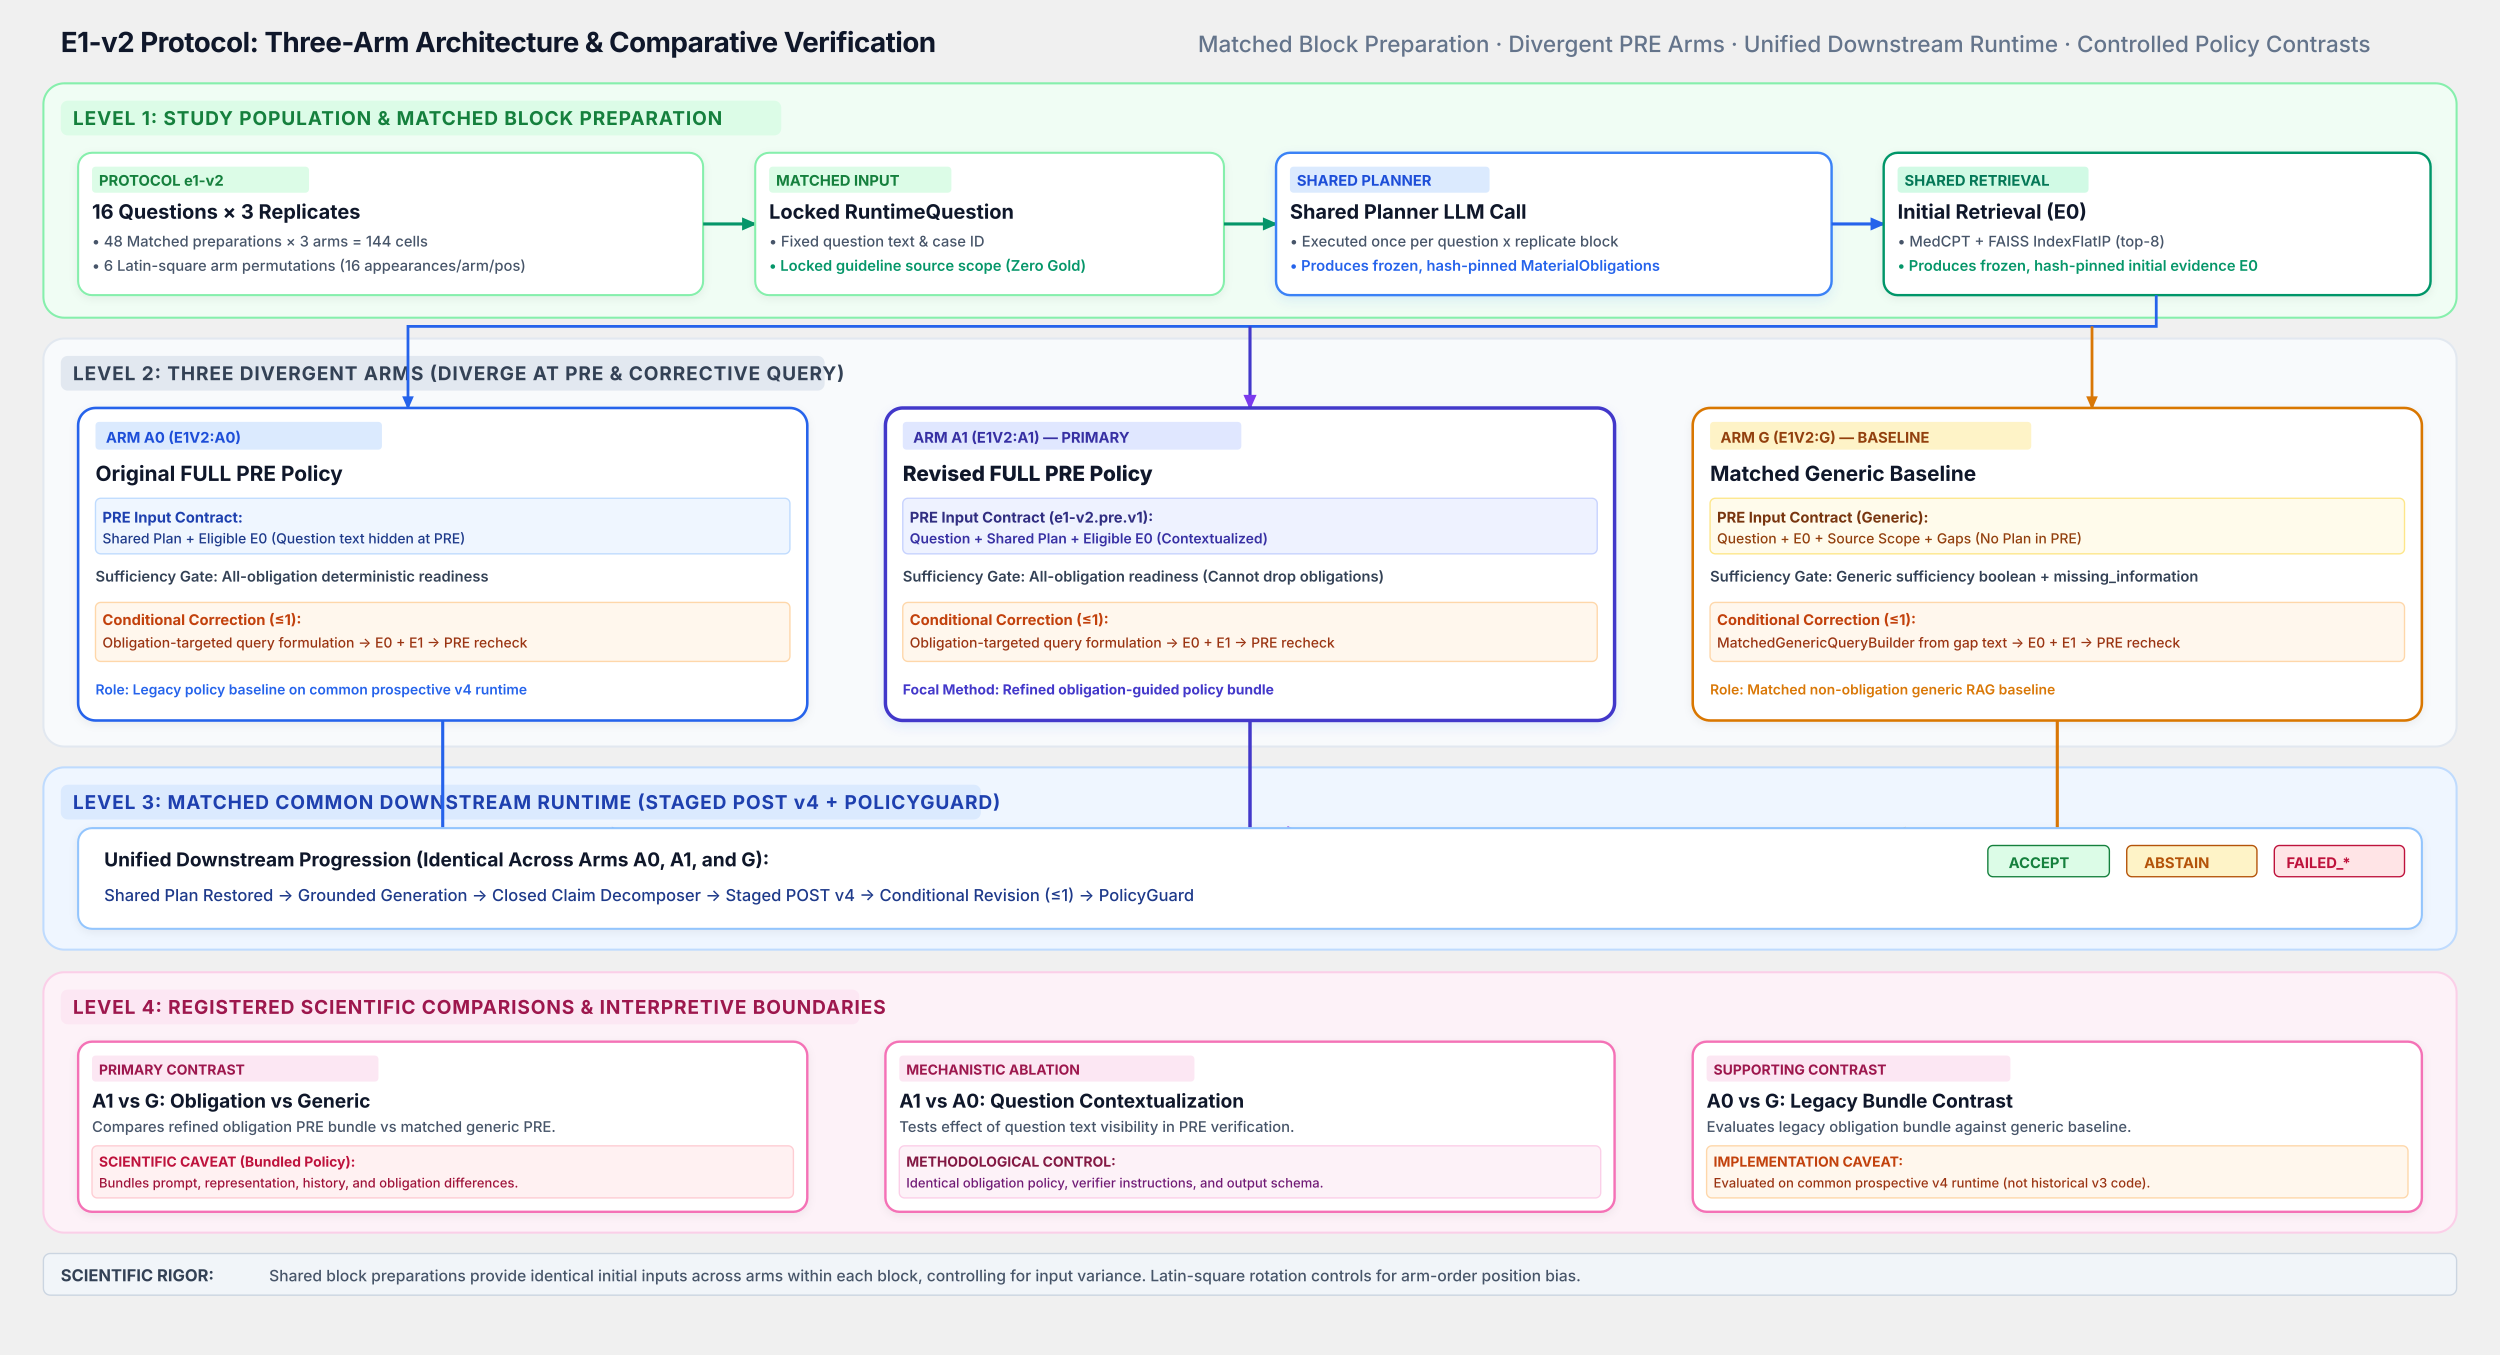
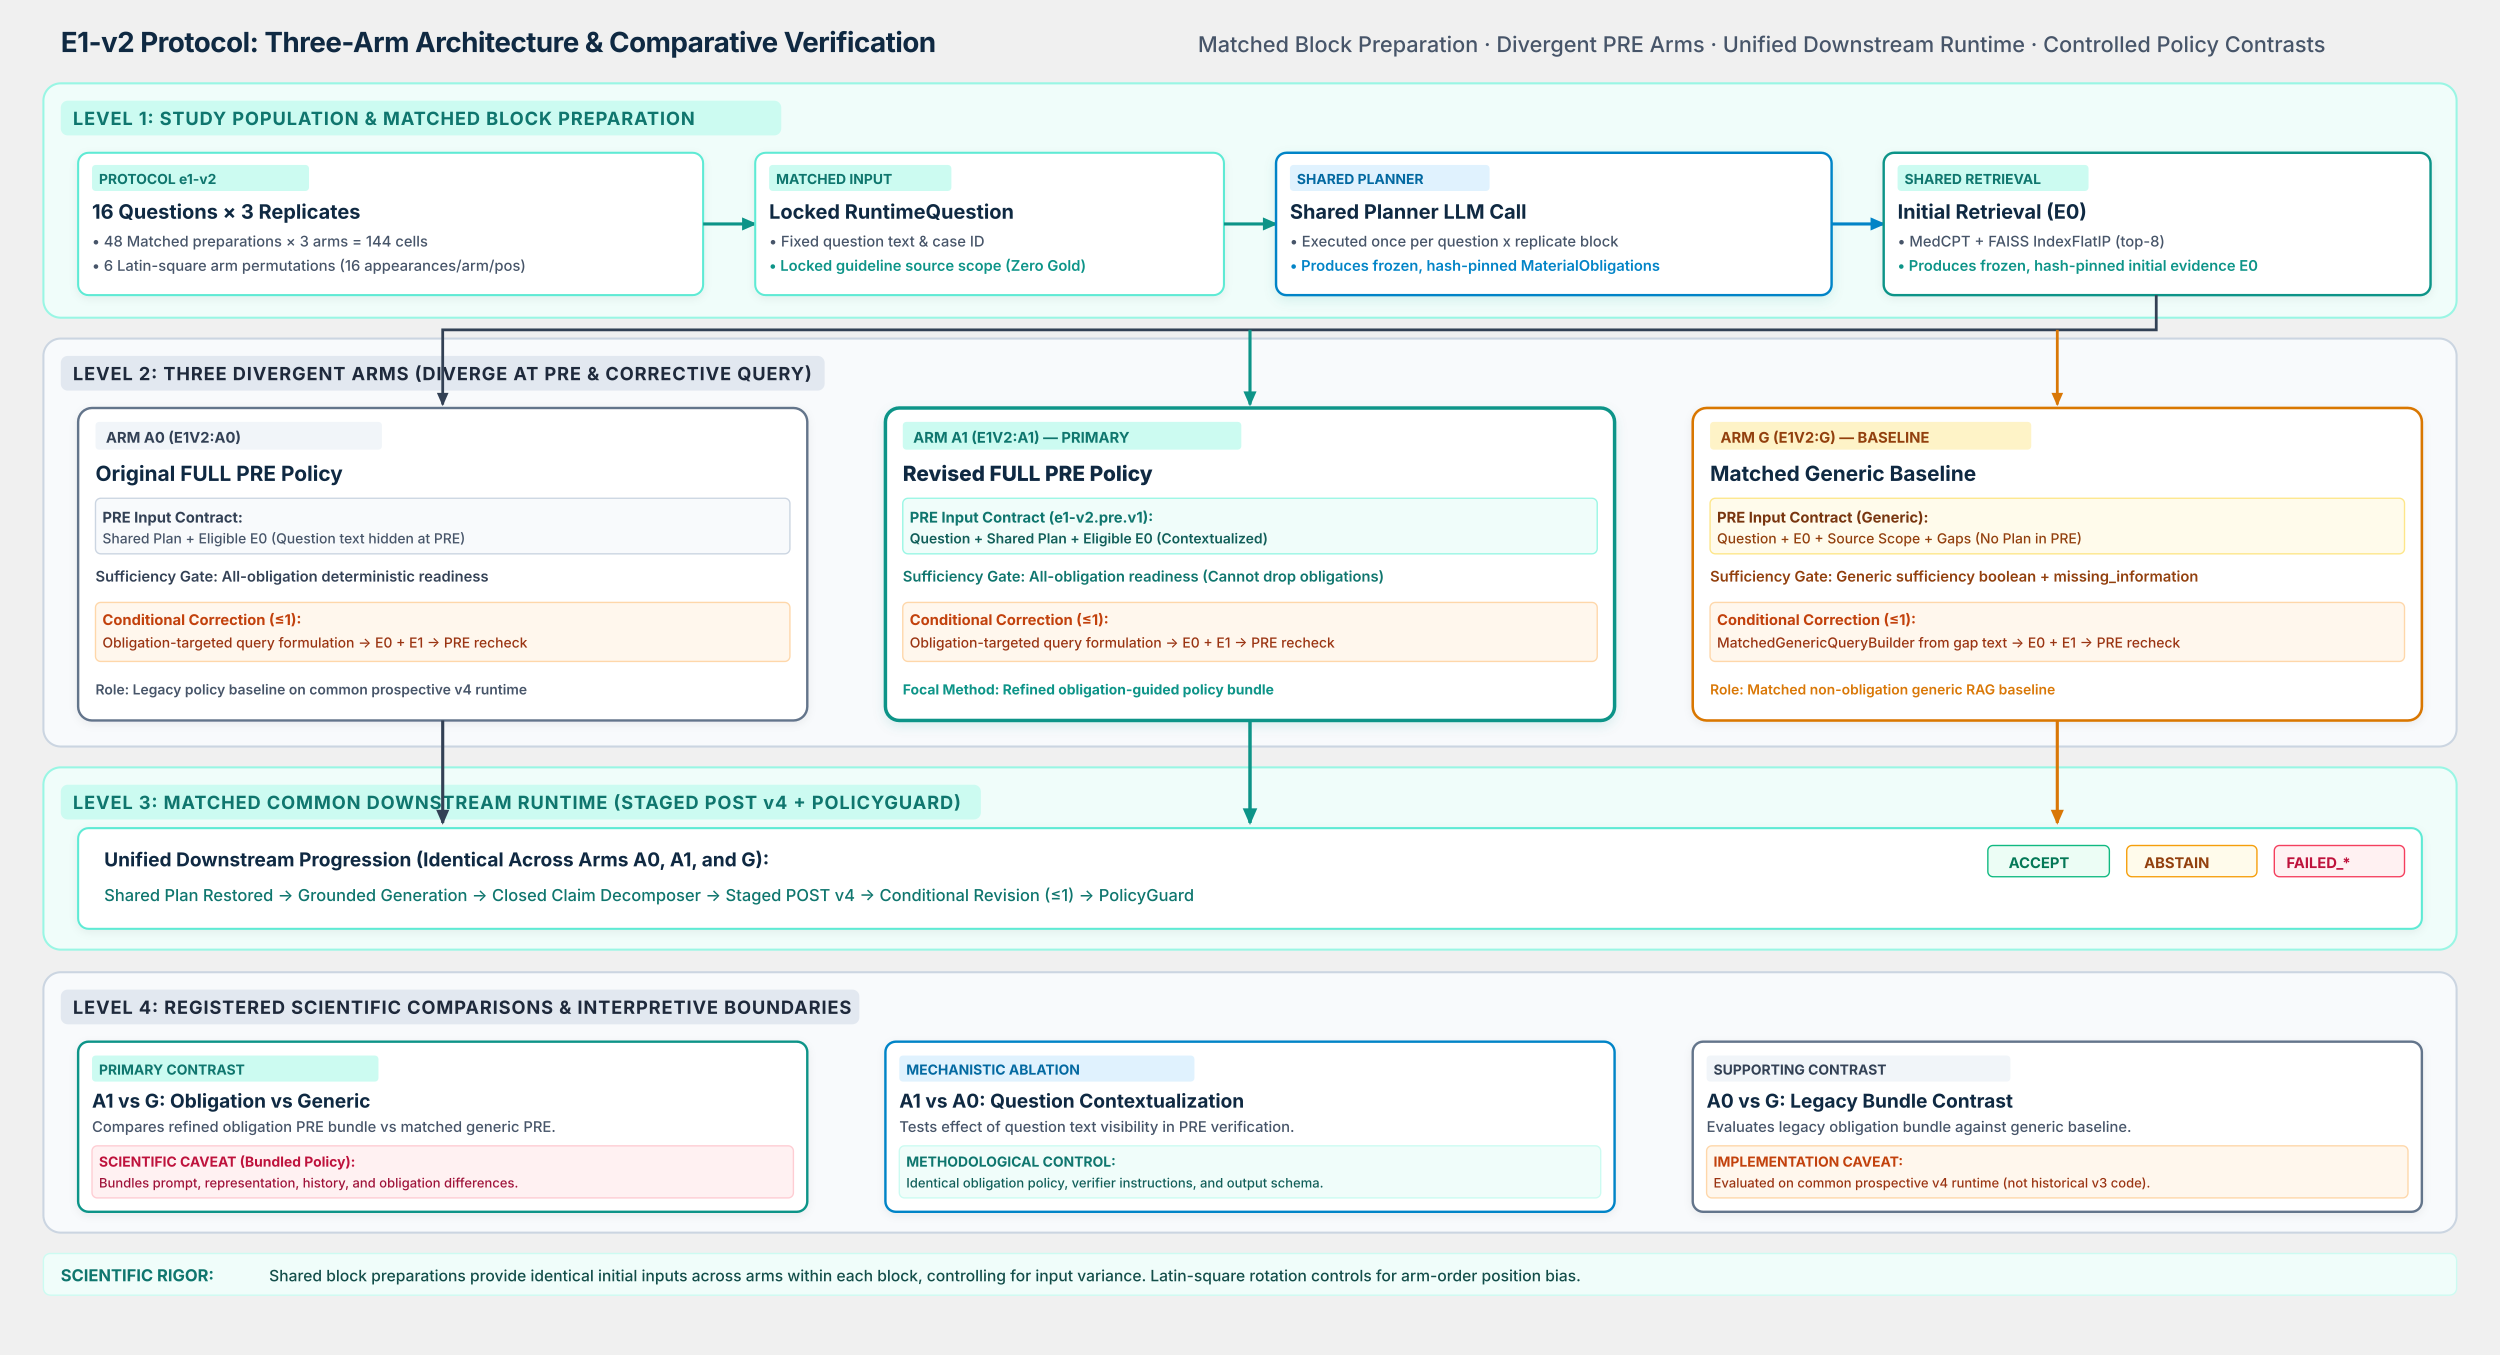
<svg xmlns="http://www.w3.org/2000/svg" viewBox="0 0 1440 780" width="100%" height="100%" style="background:#ffffff; font-family: 'Inter', -apple-system, BlinkMacSystemFont, 'Segoe UI', Roboto, Helvetica, Arial, sans-serif;">
  <defs>
-     <filter id="card-shadow" x="-4%" y="-4%" width="108%" height="112%" filterUnits="userSpaceOnUse">
-       <feDropShadow dx="0" dy="1.5" stdDeviation="2.5" flood-color="#0f172a" flood-opacity="0.06" />
+     <filter id="med-shadow" x="-4%" y="-4%" width="108%" height="112%" filterUnits="userSpaceOnUse">
+       <feDropShadow dx="0" dy="1.5" stdDeviation="2.5" flood-color="#0f2942" flood-opacity="0.06" />
    </filter>
    <filter id="active-shadow" x="-6%" y="-6%" width="112%" height="116%" filterUnits="userSpaceOnUse">
-       <feDropShadow dx="0" dy="2.5" stdDeviation="3.5" flood-color="#2563eb" flood-opacity="0.10" />
+       <feDropShadow dx="0" dy="2.5" stdDeviation="3.5" flood-color="#0d9488" flood-opacity="0.12" />
    </filter>
    <marker id="arrow-default" viewBox="0 0 10 10" refX="7" refY="5" markerWidth="6" markerHeight="6" orient="auto-start-reverse">
      <path d="M 0 1.5 L 8 5 L 0 8.5 z" fill="#475569" />
    </marker>
+     <marker id="arrow-teal" viewBox="0 0 10 10" refX="7" refY="5" markerWidth="6" markerHeight="6" orient="auto-start-reverse">
+       <path d="M 0 1.5 L 8 5 L 0 8.5 z" fill="#0d9488" />
+     </marker>
    <marker id="arrow-blue" viewBox="0 0 10 10" refX="7" refY="5" markerWidth="6" markerHeight="6" orient="auto-start-reverse">
-       <path d="M 0 1.5 L 8 5 L 0 8.5 z" fill="#2563eb" />
+       <path d="M 0 1.5 L 8 5 L 0 8.5 z" fill="#0284c7" />
    </marker>
-     <marker id="arrow-green" viewBox="0 0 10 10" refX="7" refY="5" markerWidth="6" markerHeight="6" orient="auto-start-reverse">
+     <marker id="arrow-slate" viewBox="0 0 10 10" refX="7" refY="5" markerWidth="6" markerHeight="6" orient="auto-start-reverse">
+       <path d="M 0 1.5 L 8 5 L 0 8.5 z" fill="#334155" />
+     </marker>
+     <marker id="arrow-ochre" viewBox="0 0 10 10" refX="7" refY="5" markerWidth="6" markerHeight="6" orient="auto-start-reverse">
+       <path d="M 0 1.5 L 8 5 L 0 8.5 z" fill="#d97706" />
+     </marker>
+     <marker id="arrow-sage" viewBox="0 0 10 10" refX="7" refY="5" markerWidth="6" markerHeight="6" orient="auto-start-reverse">
      <path d="M 0 1.5 L 8 5 L 0 8.5 z" fill="#059669" />
    </marker>
-     <marker id="arrow-purple" viewBox="0 0 10 10" refX="7" refY="5" markerWidth="6" markerHeight="6" orient="auto-start-reverse">
-       <path d="M 0 1.5 L 8 5 L 0 8.5 z" fill="#7c3aed" />
-     </marker>
-     <marker id="arrow-amber" viewBox="0 0 10 10" refX="7" refY="5" markerWidth="6" markerHeight="6" orient="auto-start-reverse">
-       <path d="M 0 1.5 L 8 5 L 0 8.5 z" fill="#d97706" />
-     </marker>
  </defs>
-   <text x="35" y="30" font-size="16" font-weight="700" fill="#0f172a" letter-spacing="-0.3">E1-v2 Protocol: Three-Arm Architecture &amp; Comparative Verification</text>
-   <text x="690" y="30" font-size="13" font-weight="500" fill="#64748b">Matched Block Preparation · Divergent PRE Arms · Unified Downstream Runtime · Controlled Policy Contrasts</text>
-   <rect x="25" y="48" width="1390" height="135" rx="12" fill="#f0fdf4" stroke="#86efac" stroke-width="1.2" />
-   <rect x="35" y="58" width="415" height="20" rx="4" fill="#dcfce7" />
-   <text x="42" y="72" font-size="11" font-weight="700" fill="#15803d" letter-spacing="0.5">LEVEL 1: STUDY POPULATION &amp; MATCHED BLOCK PREPARATION</text>
+   <text x="35" y="30" font-size="16" font-weight="700" fill="#0f2942" letter-spacing="-0.3">E1-v2 Protocol: Three-Arm Architecture &amp; Comparative Verification</text>
+   <text x="690" y="30" font-size="12.5" font-weight="500" fill="#475569">Matched Block Preparation · Divergent PRE Arms · Unified Downstream Runtime · Controlled Policy Contrasts</text>
+   <rect x="25" y="48" width="1390" height="135" rx="10" fill="#f0fdfa" stroke="#99f6e4" stroke-width="1.2" />
+   <rect x="35" y="58" width="415" height="20" rx="4" fill="#ccfbf1" />
+   <text x="42" y="72" font-size="10.5" font-weight="700" fill="#0f766e" letter-spacing="0.5">LEVEL 1: STUDY POPULATION &amp; MATCHED BLOCK PREPARATION</text>
  <g transform="translate(45, 88)">
-     <rect width="360" height="82" rx="8" fill="#ffffff" stroke="#86efac" stroke-width="1.2" filter="url(#card-shadow)" />
-     <rect x="8" y="8" width="125" height="15" rx="2" fill="#dcfce7" />
-     <text x="12" y="19" font-size="8.5" font-weight="700" fill="#15803d">PROTOCOL e1-v2</text>
-     <text x="8" y="38" font-size="11.5" font-weight="700" fill="#0f172a">16 Questions × 3 Replicates</text>
+     <rect width="360" height="82" rx="6" fill="#ffffff" stroke="#5eead4" stroke-width="1.2" filter="url(#med-shadow)" />
+     <rect x="8" y="7" width="125" height="15" rx="2" fill="#ccfbf1" />
+     <text x="12" y="18" font-size="8" font-weight="700" fill="#0f766e">PROTOCOL e1-v2</text>
+     <text x="8" y="38" font-size="11.5" font-weight="700" fill="#0f2942">16 Questions × 3 Replicates</text>
    <text x="8" y="54" font-size="8.5" font-weight="500" fill="#475569">• 48 Matched preparations × 3 arms = 144 cells</text>
    <text x="8" y="68" font-size="8.5" font-weight="500" fill="#475569">• 6 Latin-square arm permutations (16 appearances/arm/pos)</text>
  </g>
-   <path d="M 405 129 L 435 129" fill="none" stroke="#059669" stroke-width="1.8" marker-end="url(#arrow-green)" />
+   <path d="M 405 129 L 435 129" fill="none" stroke="#0d9488" stroke-width="1.8" marker-end="url(#arrow-teal)" />
  <g transform="translate(435, 88)">
-     <rect width="270" height="82" rx="8" fill="#ffffff" stroke="#86efac" stroke-width="1.2" filter="url(#card-shadow)" />
-     <rect x="8" y="8" width="105" height="15" rx="2" fill="#dcfce7" />
-     <text x="12" y="19" font-size="8.5" font-weight="700" fill="#15803d">MATCHED INPUT</text>
-     <text x="8" y="38" font-size="11.5" font-weight="700" fill="#0f172a">Locked RuntimeQuestion</text>
+     <rect width="270" height="82" rx="6" fill="#ffffff" stroke="#5eead4" stroke-width="1.2" filter="url(#med-shadow)" />
+     <rect x="8" y="7" width="105" height="15" rx="2" fill="#ccfbf1" />
+     <text x="12" y="18" font-size="8" font-weight="700" fill="#0f766e">MATCHED INPUT</text>
+     <text x="8" y="38" font-size="11.5" font-weight="700" fill="#0f2942">Locked RuntimeQuestion</text>
    <text x="8" y="54" font-size="8.5" font-weight="500" fill="#475569">• Fixed question text &amp; case ID</text>
-     <text x="8" y="68" font-size="8.5" font-weight="600" fill="#059669">• Locked guideline source scope (Zero Gold)</text>
+     <text x="8" y="68" font-size="8.5" font-weight="600" fill="#0d9488">• Locked guideline source scope (Zero Gold)</text>
  </g>
-   <path d="M 705 129 L 735 129" fill="none" stroke="#059669" stroke-width="1.8" marker-end="url(#arrow-green)" />
+   <path d="M 705 129 L 735 129" fill="none" stroke="#0d9488" stroke-width="1.8" marker-end="url(#arrow-teal)" />
  <g transform="translate(735, 88)">
-     <rect width="320" height="82" rx="8" fill="#ffffff" stroke="#3b82f6" stroke-width="1.4" filter="url(#active-shadow)" />
-     <rect x="8" y="8" width="115" height="15" rx="2" fill="#dbeafe" />
-     <text x="12" y="19" font-size="8.5" font-weight="700" fill="#1d4ed8">SHARED PLANNER</text>
-     <text x="8" y="38" font-size="11.5" font-weight="700" fill="#0f172a">Shared Planner LLM Call</text>
+     <rect width="320" height="82" rx="6" fill="#ffffff" stroke="#0284c7" stroke-width="1.4" filter="url(#active-shadow)" />
+     <rect x="8" y="7" width="115" height="15" rx="2" fill="#e0f2fe" />
+     <text x="12" y="18" font-size="8" font-weight="700" fill="#0369a1">SHARED PLANNER</text>
+     <text x="8" y="38" font-size="11.5" font-weight="700" fill="#0f2942">Shared Planner LLM Call</text>
    <text x="8" y="54" font-size="8.5" font-weight="500" fill="#475569">• Executed once per question x replicate block</text>
-     <text x="8" y="68" font-size="8.5" font-weight="600" fill="#2563eb">• Produces frozen, hash-pinned MaterialObligations</text>
+     <text x="8" y="68" font-size="8.5" font-weight="600" fill="#0284c7">• Produces frozen, hash-pinned MaterialObligations</text>
  </g>
-   <path d="M 1055 129 L 1085 129" fill="none" stroke="#2563eb" stroke-width="1.8" marker-end="url(#arrow-blue)" />
+   <path d="M 1055 129 L 1085 129" fill="none" stroke="#0284c7" stroke-width="1.8" marker-end="url(#arrow-blue)" />
  <g transform="translate(1085, 88)">
-     <rect width="315" height="82" rx="8" fill="#ffffff" stroke="#059669" stroke-width="1.4" filter="url(#card-shadow)" />
-     <rect x="8" y="8" width="110" height="15" rx="2" fill="#d1fae5" />
-     <text x="12" y="19" font-size="8.5" font-weight="700" fill="#047857">SHARED RETRIEVAL</text>
-     <text x="8" y="38" font-size="11.5" font-weight="700" fill="#0f172a">Initial Retrieval (E0)</text>
+     <rect width="315" height="82" rx="6" fill="#ffffff" stroke="#0d9488" stroke-width="1.4" filter="url(#med-shadow)" />
+     <rect x="8" y="7" width="110" height="15" rx="2" fill="#ccfbf1" />
+     <text x="12" y="18" font-size="8" font-weight="700" fill="#0f766e">SHARED RETRIEVAL</text>
+     <text x="8" y="38" font-size="11.5" font-weight="700" fill="#0f2942">Initial Retrieval (E0)</text>
    <text x="8" y="54" font-size="8.5" font-weight="500" fill="#475569">• MedCPT + FAISS IndexFlatIP (top-8)</text>
-     <text x="8" y="68" font-size="8.5" font-weight="600" fill="#059669">• Produces frozen, hash-pinned initial evidence E0</text>
+     <text x="8" y="68" font-size="8.5" font-weight="600" fill="#0d9488">• Produces frozen, hash-pinned initial evidence E0</text>
  </g>
-   <rect x="25" y="195" width="1390" height="235" rx="12" fill="#f8fafc" stroke="#e2e8f0" stroke-width="1.2" />
+   <rect x="25" y="195" width="1390" height="235" rx="10" fill="#f8fafc" stroke="#cbd5e1" stroke-width="1.2" />
  <rect x="35" y="205" width="440" height="20" rx="4" fill="#e2e8f0" />
-   <text x="42" y="219" font-size="11" font-weight="700" fill="#334155" letter-spacing="0.5">LEVEL 2: THREE DIVERGENT ARMS (DIVERGE AT PRE &amp; CORRECTIVE QUERY)</text>
-   <path d="M 1242 170 L 1242 188 L 235 188 L 235 235" fill="none" stroke="#2563eb" stroke-width="1.6" marker-end="url(#arrow-blue)" />
-   <path d="M 720 188 L 720 235" fill="none" stroke="#4338ca" stroke-width="1.8" marker-end="url(#arrow-purple)" />
-   <path d="M 1205 188 L 1205 235" fill="none" stroke="#d97706" stroke-width="1.6" marker-end="url(#arrow-amber)" />
+   <text x="42" y="219" font-size="10.5" font-weight="700" fill="#1e293b" letter-spacing="0.5">LEVEL 2: THREE DIVERGENT ARMS (DIVERGE AT PRE &amp; CORRECTIVE QUERY)</text>
+   <path d="M 1242 170 L 1242 190 L 255 190 L 255 233" fill="none" stroke="#334155" stroke-width="1.6" marker-end="url(#arrow-slate)" />
+   <path d="M 720 190 L 720 233" fill="none" stroke="#0d9488" stroke-width="1.8" marker-end="url(#arrow-teal)" />
+   <path d="M 1185 190 L 1185 233" fill="none" stroke="#d97706" stroke-width="1.6" marker-end="url(#arrow-ochre)" />
  <g transform="translate(45, 235)">
-     <rect width="420" height="180" rx="10" fill="#ffffff" stroke="#2563eb" stroke-width="1.5" filter="url(#card-shadow)" />
-     <rect x="10" y="8" width="165" height="16" rx="2" fill="#dbeafe" />
-     <text x="16" y="20" font-size="8.5" font-weight="700" fill="#1d4ed8">ARM A0 (E1V2:A0)</text>
-     <text x="10" y="42" font-size="12" font-weight="700" fill="#0f172a">Original FULL PRE Policy</text>
-     <rect x="10" y="52" width="400" height="32" rx="3" fill="#eff6ff" stroke="#bfdbfe" stroke-width="0.8" />
-     <text x="14" y="66" font-size="8.5" font-weight="700" fill="#1e40af">PRE Input Contract:</text>
-     <text x="14" y="78" font-size="8" font-weight="500" fill="#1e3a8a">Shared Plan + Eligible E0 (Question text hidden at PRE)</text>
+     <rect width="420" height="180" rx="8" fill="#ffffff" stroke="#64748b" stroke-width="1.4" filter="url(#med-shadow)" />
+     <rect x="10" y="8" width="165" height="16" rx="2" fill="#f1f5f9" />
+     <text x="16" y="20" font-size="8.5" font-weight="700" fill="#334155">ARM A0 (E1V2:A0)</text>
+     <text x="10" y="42" font-size="12" font-weight="700" fill="#0f2942">Original FULL PRE Policy</text>
+     <rect x="10" y="52" width="400" height="32" rx="3" fill="#f8fafc" stroke="#cbd5e1" stroke-width="0.8" />
+     <text x="14" y="66" font-size="8.5" font-weight="700" fill="#334155">PRE Input Contract:</text>
+     <text x="14" y="78" font-size="8" font-weight="500" fill="#475569">Shared Plan + Eligible E0 (Question text hidden at PRE)</text>
    <text x="10" y="100" font-size="8.5" font-weight="600" fill="#334155">Sufficiency Gate: All-obligation deterministic readiness</text>
    <rect x="10" y="112" width="400" height="34" rx="3" fill="#fff7ed" stroke="#fed7aa" stroke-width="0.8" />
    <text x="14" y="125" font-size="8.5" font-weight="700" fill="#c2410c">Conditional Correction (≤1):</text>
    <text x="14" y="138" font-size="8" font-weight="500" fill="#9a3412">Obligation-targeted query formulation → E0 + E1 → PRE recheck</text>
-     <text x="10" y="165" font-size="8" font-weight="600" fill="#2563eb">Role: Legacy policy baseline on common prospective v4 runtime</text>
+     <text x="10" y="165" font-size="8" font-weight="600" fill="#475569">Role: Legacy policy baseline on common prospective v4 runtime</text>
  </g>
  <g transform="translate(510, 235)">
-     <rect width="420" height="180" rx="10" fill="#ffffff" stroke="#4338ca" stroke-width="2" filter="url(#active-shadow)" />
-     <rect x="10" y="8" width="195" height="16" rx="2" fill="#e0e7ff" />
-     <text x="16" y="20" font-size="8.5" font-weight="700" fill="#3730a3">ARM A1 (E1V2:A1) — PRIMARY</text>
-     <text x="10" y="42" font-size="12" font-weight="800" fill="#0f172a">Revised FULL PRE Policy</text>
-     <rect x="10" y="52" width="400" height="32" rx="3" fill="#eef2ff" stroke="#c7d2fe" stroke-width="0.8" />
-     <text x="14" y="66" font-size="8.5" font-weight="700" fill="#312e81">PRE Input Contract (e1-v2.pre.v1):</text>
-     <text x="14" y="78" font-size="8" font-weight="600" fill="#3730a3">Question + Shared Plan + Eligible E0 (Contextualized)</text>
-     <text x="10" y="100" font-size="8.5" font-weight="600" fill="#334155">Sufficiency Gate: All-obligation readiness (Cannot drop obligations)</text>
+     <rect width="420" height="180" rx="8" fill="#ffffff" stroke="#0d9488" stroke-width="2" filter="url(#active-shadow)" />
+     <rect x="10" y="8" width="195" height="16" rx="2" fill="#ccfbf1" />
+     <text x="16" y="20" font-size="8.5" font-weight="700" fill="#0f766e">ARM A1 (E1V2:A1) — PRIMARY</text>
+     <text x="10" y="42" font-size="12" font-weight="800" fill="#0f2942">Revised FULL PRE Policy</text>
+     <rect x="10" y="52" width="400" height="32" rx="3" fill="#f0fdfa" stroke="#99f6e4" stroke-width="0.8" />
+     <text x="14" y="66" font-size="8.5" font-weight="700" fill="#0f766e">PRE Input Contract (e1-v2.pre.v1):</text>
+     <text x="14" y="78" font-size="8" font-weight="600" fill="#115e59">Question + Shared Plan + Eligible E0 (Contextualized)</text>
+     <text x="10" y="100" font-size="8.5" font-weight="600" fill="#0f766e">Sufficiency Gate: All-obligation readiness (Cannot drop obligations)</text>
    <rect x="10" y="112" width="400" height="34" rx="3" fill="#fff7ed" stroke="#fed7aa" stroke-width="0.8" />
    <text x="14" y="125" font-size="8.5" font-weight="700" fill="#c2410c">Conditional Correction (≤1):</text>
    <text x="14" y="138" font-size="8" font-weight="500" fill="#9a3412">Obligation-targeted query formulation → E0 + E1 → PRE recheck</text>
-     <text x="10" y="165" font-size="8" font-weight="700" fill="#4338ca">Focal Method: Refined obligation-guided policy bundle</text>
+     <text x="10" y="165" font-size="8" font-weight="700" fill="#0d9488">Focal Method: Refined obligation-guided policy bundle</text>
  </g>
  <g transform="translate(975, 235)">
-     <rect width="420" height="180" rx="10" fill="#ffffff" stroke="#d97706" stroke-width="1.5" filter="url(#card-shadow)" />
+     <rect width="420" height="180" rx="8" fill="#ffffff" stroke="#d97706" stroke-width="1.5" filter="url(#med-shadow)" />
    <rect x="10" y="8" width="185" height="16" rx="2" fill="#fef3c7" />
    <text x="16" y="20" font-size="8.5" font-weight="700" fill="#92400e">ARM G (E1V2:G) — BASELINE</text>
-     <text x="10" y="42" font-size="12" font-weight="700" fill="#0f172a">Matched Generic Baseline</text>
+     <text x="10" y="42" font-size="12" font-weight="700" fill="#0f2942">Matched Generic Baseline</text>
    <rect x="10" y="52" width="400" height="32" rx="3" fill="#fffbeb" stroke="#fde68a" stroke-width="0.8" />
    <text x="14" y="66" font-size="8.5" font-weight="700" fill="#78350f">PRE Input Contract (Generic):</text>
    <text x="14" y="78" font-size="8" font-weight="500" fill="#92400e">Question + E0 + Source Scope + Gaps (No Plan in PRE)</text>
-     <text x="10" y="100" font-size="8.5" font-weight="600" fill="#334155">Sufficiency Gate: Generic sufficiency boolean + missing_information</text>
+     <text x="10" y="100" font-size="8.5" font-weight="600" fill="#92400e">Sufficiency Gate: Generic sufficiency boolean + missing_information</text>
    <rect x="10" y="112" width="400" height="34" rx="3" fill="#fff7ed" stroke="#fed7aa" stroke-width="0.8" />
    <text x="14" y="125" font-size="8.5" font-weight="700" fill="#c2410c">Conditional Correction (≤1):</text>
    <text x="14" y="138" font-size="8" font-weight="500" fill="#9a3412">MatchedGenericQueryBuilder from gap text → E0 + E1 → PRE recheck</text>
    <text x="10" y="165" font-size="8" font-weight="600" fill="#d97706">Role: Matched non-obligation generic RAG baseline</text>
  </g>
-   <rect x="25" y="442" width="1390" height="105" rx="12" fill="#eff6ff" stroke="#bfdbfe" stroke-width="1.2" />
-   <rect x="35" y="452" width="530" height="20" rx="4" fill="#dbeafe" />
-   <text x="42" y="466" font-size="11" font-weight="700" fill="#1e40af" letter-spacing="0.5">LEVEL 3: MATCHED COMMON DOWNSTREAM RUNTIME (STAGED POST v4 + POLICYGUARD)</text>
-   <path d="M 255 415 L 255 480 L 360 480" fill="none" stroke="#2563eb" stroke-width="1.8" marker-end="url(#arrow-blue)" />
-   <path d="M 720 415 L 720 480 L 750 480" fill="none" stroke="#4338ca" stroke-width="2" marker-end="url(#arrow-purple)" />
-   <path d="M 1185 415 L 1185 480 L 1090 480" fill="none" stroke="#d97706" stroke-width="1.8" marker-end="url(#arrow-amber)" />
+   <rect x="25" y="442" width="1390" height="105" rx="10" fill="#f0fdfa" stroke="#99f6e4" stroke-width="1.2" />
+   <rect x="35" y="452" width="530" height="20" rx="4" fill="#ccfbf1" />
+   <text x="42" y="466" font-size="10.5" font-weight="700" fill="#0f766e" letter-spacing="0.5">LEVEL 3: MATCHED COMMON DOWNSTREAM RUNTIME (STAGED POST v4 + POLICYGUARD)</text>
+   <path d="M 255 415 L 255 474" fill="none" stroke="#334155" stroke-width="1.8" marker-end="url(#arrow-slate)" />
+   <path d="M 720 415 L 720 474" fill="none" stroke="#0d9488" stroke-width="2" marker-end="url(#arrow-teal)" />
+   <path d="M 1185 415 L 1185 474" fill="none" stroke="#d97706" stroke-width="1.8" marker-end="url(#arrow-ochre)" />
  <g transform="translate(45, 477)">
-     <rect width="1350" height="58" rx="8" fill="#ffffff" stroke="#93c5fd" stroke-width="1.2" filter="url(#card-shadow)" />
-     <text x="15" y="22" font-size="11" font-weight="700" fill="#0f172a">Unified Downstream Progression (Identical Across Arms A0, A1, and G):</text>
-     <text x="15" y="42" font-size="9.5" font-weight="500" fill="#1e3a8a">
+     <rect width="1350" height="58" rx="6" fill="#ffffff" stroke="#5eead4" stroke-width="1.2" filter="url(#med-shadow)" />
+     <text x="15" y="22" font-size="11" font-weight="700" fill="#0f2942">Unified Downstream Progression (Identical Across Arms A0, A1, and G):</text>
+     <text x="15" y="42" font-size="9.5" font-weight="500" fill="#0f766e">
      Shared Plan Restored → Grounded Generation → Closed Claim Decomposer → Staged POST v4 → Conditional Revision (≤1) → PolicyGuard
    </text>
-     <rect x="1100" y="10" width="70" height="18" rx="3" fill="#dcfce7" stroke="#15803d" stroke-width="0.8" />
-     <text x="1112" y="23" font-size="8.5" font-weight="700" fill="#15803d">ACCEPT</text>
-     <rect x="1180" y="10" width="75" height="18" rx="3" fill="#fef3c7" stroke="#b45309" stroke-width="0.8" />
-     <text x="1190" y="23" font-size="8.5" font-weight="700" fill="#b45309">ABSTAIN</text>
-     <rect x="1265" y="10" width="75" height="18" rx="3" fill="#ffe4e6" stroke="#be123c" stroke-width="0.8" />
+     <rect x="1100" y="10" width="70" height="18" rx="3" fill="#ecfdf5" stroke="#10b981" stroke-width="0.8" />
+     <text x="1112" y="23" font-size="8.5" font-weight="700" fill="#047857">ACCEPT</text>
+     <rect x="1180" y="10" width="75" height="18" rx="3" fill="#fffbeb" stroke="#f59e0b" stroke-width="0.8" />
+     <text x="1190" y="23" font-size="8.5" font-weight="700" fill="#92400e">ABSTAIN</text>
+     <rect x="1265" y="10" width="75" height="18" rx="3" fill="#fff1f2" stroke="#f43f5e" stroke-width="0.8" />
    <text x="1272" y="23" font-size="8.5" font-weight="700" fill="#be123c">FAILED_*</text>
  </g>
-   <rect x="25" y="560" width="1390" height="150" rx="12" fill="#fdf2f8" stroke="#fbcfe8" stroke-width="1.2" />
-   <rect x="35" y="570" width="460" height="20" rx="4" fill="#fce7f3" />
-   <text x="42" y="584" font-size="11" font-weight="700" fill="#9d174d" letter-spacing="0.5">LEVEL 4: REGISTERED SCIENTIFIC COMPARISONS &amp; INTERPRETIVE BOUNDARIES</text>
+   <rect x="25" y="560" width="1390" height="150" rx="10" fill="#f8fafc" stroke="#cbd5e1" stroke-width="1.2" />
+   <rect x="35" y="570" width="460" height="20" rx="4" fill="#e2e8f0" />
+   <text x="42" y="584" font-size="10.5" font-weight="700" fill="#1e293b" letter-spacing="0.5">LEVEL 4: REGISTERED SCIENTIFIC COMPARISONS &amp; INTERPRETIVE BOUNDARIES</text>
  <g transform="translate(45, 600)">
-     <rect width="420" height="98" rx="8" fill="#ffffff" stroke="#f472b6" stroke-width="1.4" filter="url(#card-shadow)" />
-     <rect x="8" y="8" width="165" height="15" rx="2" fill="#fce7f3" />
-     <text x="12" y="19" font-size="8" font-weight="700" fill="#9d174d">PRIMARY CONTRAST</text>
-     <text x="8" y="38" font-size="11" font-weight="700" fill="#0f172a">A1 vs G: Obligation vs Generic</text>
+     <rect width="420" height="98" rx="6" fill="#ffffff" stroke="#0d9488" stroke-width="1.4" filter="url(#med-shadow)" />
+     <rect x="8" y="8" width="165" height="15" rx="2" fill="#ccfbf1" />
+     <text x="12" y="19" font-size="8" font-weight="700" fill="#0f766e">PRIMARY CONTRAST</text>
+     <text x="8" y="38" font-size="11" font-weight="700" fill="#0f2942">A1 vs G: Obligation vs Generic</text>
    <text x="8" y="52" font-size="8.5" font-weight="500" fill="#475569">Compares refined obligation PRE bundle vs matched generic PRE.</text>
    <rect x="8" y="60" width="404" height="30" rx="3" fill="#fff1f2" stroke="#fecdd3" stroke-width="0.8" />
    <text x="12" y="72" font-size="8" font-weight="700" fill="#be123c">SCIENTIFIC CAVEAT (Bundled Policy):</text>
    <text x="12" y="84" font-size="7.5" font-weight="500" fill="#9f1239">Bundles prompt, representation, history, and obligation differences.</text>
  </g>
  <g transform="translate(510, 600)">
-     <rect width="420" height="98" rx="8" fill="#ffffff" stroke="#f472b6" stroke-width="1.4" filter="url(#card-shadow)" />
-     <rect x="8" y="8" width="170" height="15" rx="2" fill="#fce7f3" />
-     <text x="12" y="19" font-size="8" font-weight="700" fill="#9d174d">MECHANISTIC ABLATION</text>
-     <text x="8" y="38" font-size="11" font-weight="700" fill="#0f172a">A1 vs A0: Question Contextualization</text>
+     <rect width="420" height="98" rx="6" fill="#ffffff" stroke="#0284c7" stroke-width="1.4" filter="url(#med-shadow)" />
+     <rect x="8" y="8" width="170" height="15" rx="2" fill="#e0f2fe" />
+     <text x="12" y="19" font-size="8" font-weight="700" fill="#0369a1">MECHANISTIC ABLATION</text>
+     <text x="8" y="38" font-size="11" font-weight="700" fill="#0f2942">A1 vs A0: Question Contextualization</text>
    <text x="8" y="52" font-size="8.5" font-weight="500" fill="#475569">Tests effect of question text visibility in PRE verification.</text>
-     <rect x="8" y="60" width="404" height="30" rx="3" fill="#fdf2f8" stroke="#fbcfe8" stroke-width="0.8" />
-     <text x="12" y="72" font-size="8" font-weight="700" fill="#831843">METHODOLOGICAL CONTROL:</text>
-     <text x="12" y="84" font-size="7.5" font-weight="500" fill="#701a75">Identical obligation policy, verifier instructions, and output schema.</text>
+     <rect x="8" y="60" width="404" height="30" rx="3" fill="#f0fdfa" stroke="#ccfbf1" stroke-width="0.8" />
+     <text x="12" y="72" font-size="8" font-weight="700" fill="#0f766e">METHODOLOGICAL CONTROL:</text>
+     <text x="12" y="84" font-size="7.5" font-weight="500" fill="#115e59">Identical obligation policy, verifier instructions, and output schema.</text>
  </g>
  <g transform="translate(975, 600)">
-     <rect width="420" height="98" rx="8" fill="#ffffff" stroke="#f472b6" stroke-width="1.4" filter="url(#card-shadow)" />
-     <rect x="8" y="8" width="175" height="15" rx="2" fill="#fce7f3" />
-     <text x="12" y="19" font-size="8" font-weight="700" fill="#9d174d">SUPPORTING CONTRAST</text>
-     <text x="8" y="38" font-size="11" font-weight="700" fill="#0f172a">A0 vs G: Legacy Bundle Contrast</text>
+     <rect width="420" height="98" rx="6" fill="#ffffff" stroke="#64748b" stroke-width="1.4" filter="url(#med-shadow)" />
+     <rect x="8" y="8" width="175" height="15" rx="2" fill="#f1f5f9" />
+     <text x="12" y="19" font-size="8" font-weight="700" fill="#334155">SUPPORTING CONTRAST</text>
+     <text x="8" y="38" font-size="11" font-weight="700" fill="#0f2942">A0 vs G: Legacy Bundle Contrast</text>
    <text x="8" y="52" font-size="8.5" font-weight="500" fill="#475569">Evaluates legacy obligation bundle against generic baseline.</text>
    <rect x="8" y="60" width="404" height="30" rx="3" fill="#fff7ed" stroke="#fed7aa" stroke-width="0.8" />
    <text x="12" y="72" font-size="8" font-weight="700" fill="#c2410c">IMPLEMENTATION CAVEAT:</text>
    <text x="12" y="84" font-size="7.5" font-weight="500" fill="#9a3412">Evaluated on common prospective v4 runtime (not historical v3 code).</text>
  </g>
-   <rect x="25" y="722" width="1390" height="24" rx="4" fill="#f1f5f9" stroke="#cbd5e1" stroke-width="0.8" />
-   <text x="35" y="738" font-size="9.5" font-weight="700" fill="#334155">SCIENTIFIC RIGOR:</text>
-   <text x="155" y="738" font-size="9" font-weight="500" fill="#475569">Shared block preparations provide identical initial inputs across arms within each block, controlling for input variance. Latin-square rotation controls for arm-order position bias.</text>
+   <rect x="25" y="722" width="1390" height="24" rx="4" fill="#f0fdfa" stroke="#ccfbf1" stroke-width="0.8" />
+   <text x="35" y="738" font-size="9.5" font-weight="700" fill="#0f766e">SCIENTIFIC RIGOR:</text>
+   <text x="155" y="738" font-size="9" font-weight="500" fill="#134e4a">Shared block preparations provide identical initial inputs across arms within each block, controlling for input variance. Latin-square rotation controls for arm-order position bias.</text>
</svg>
